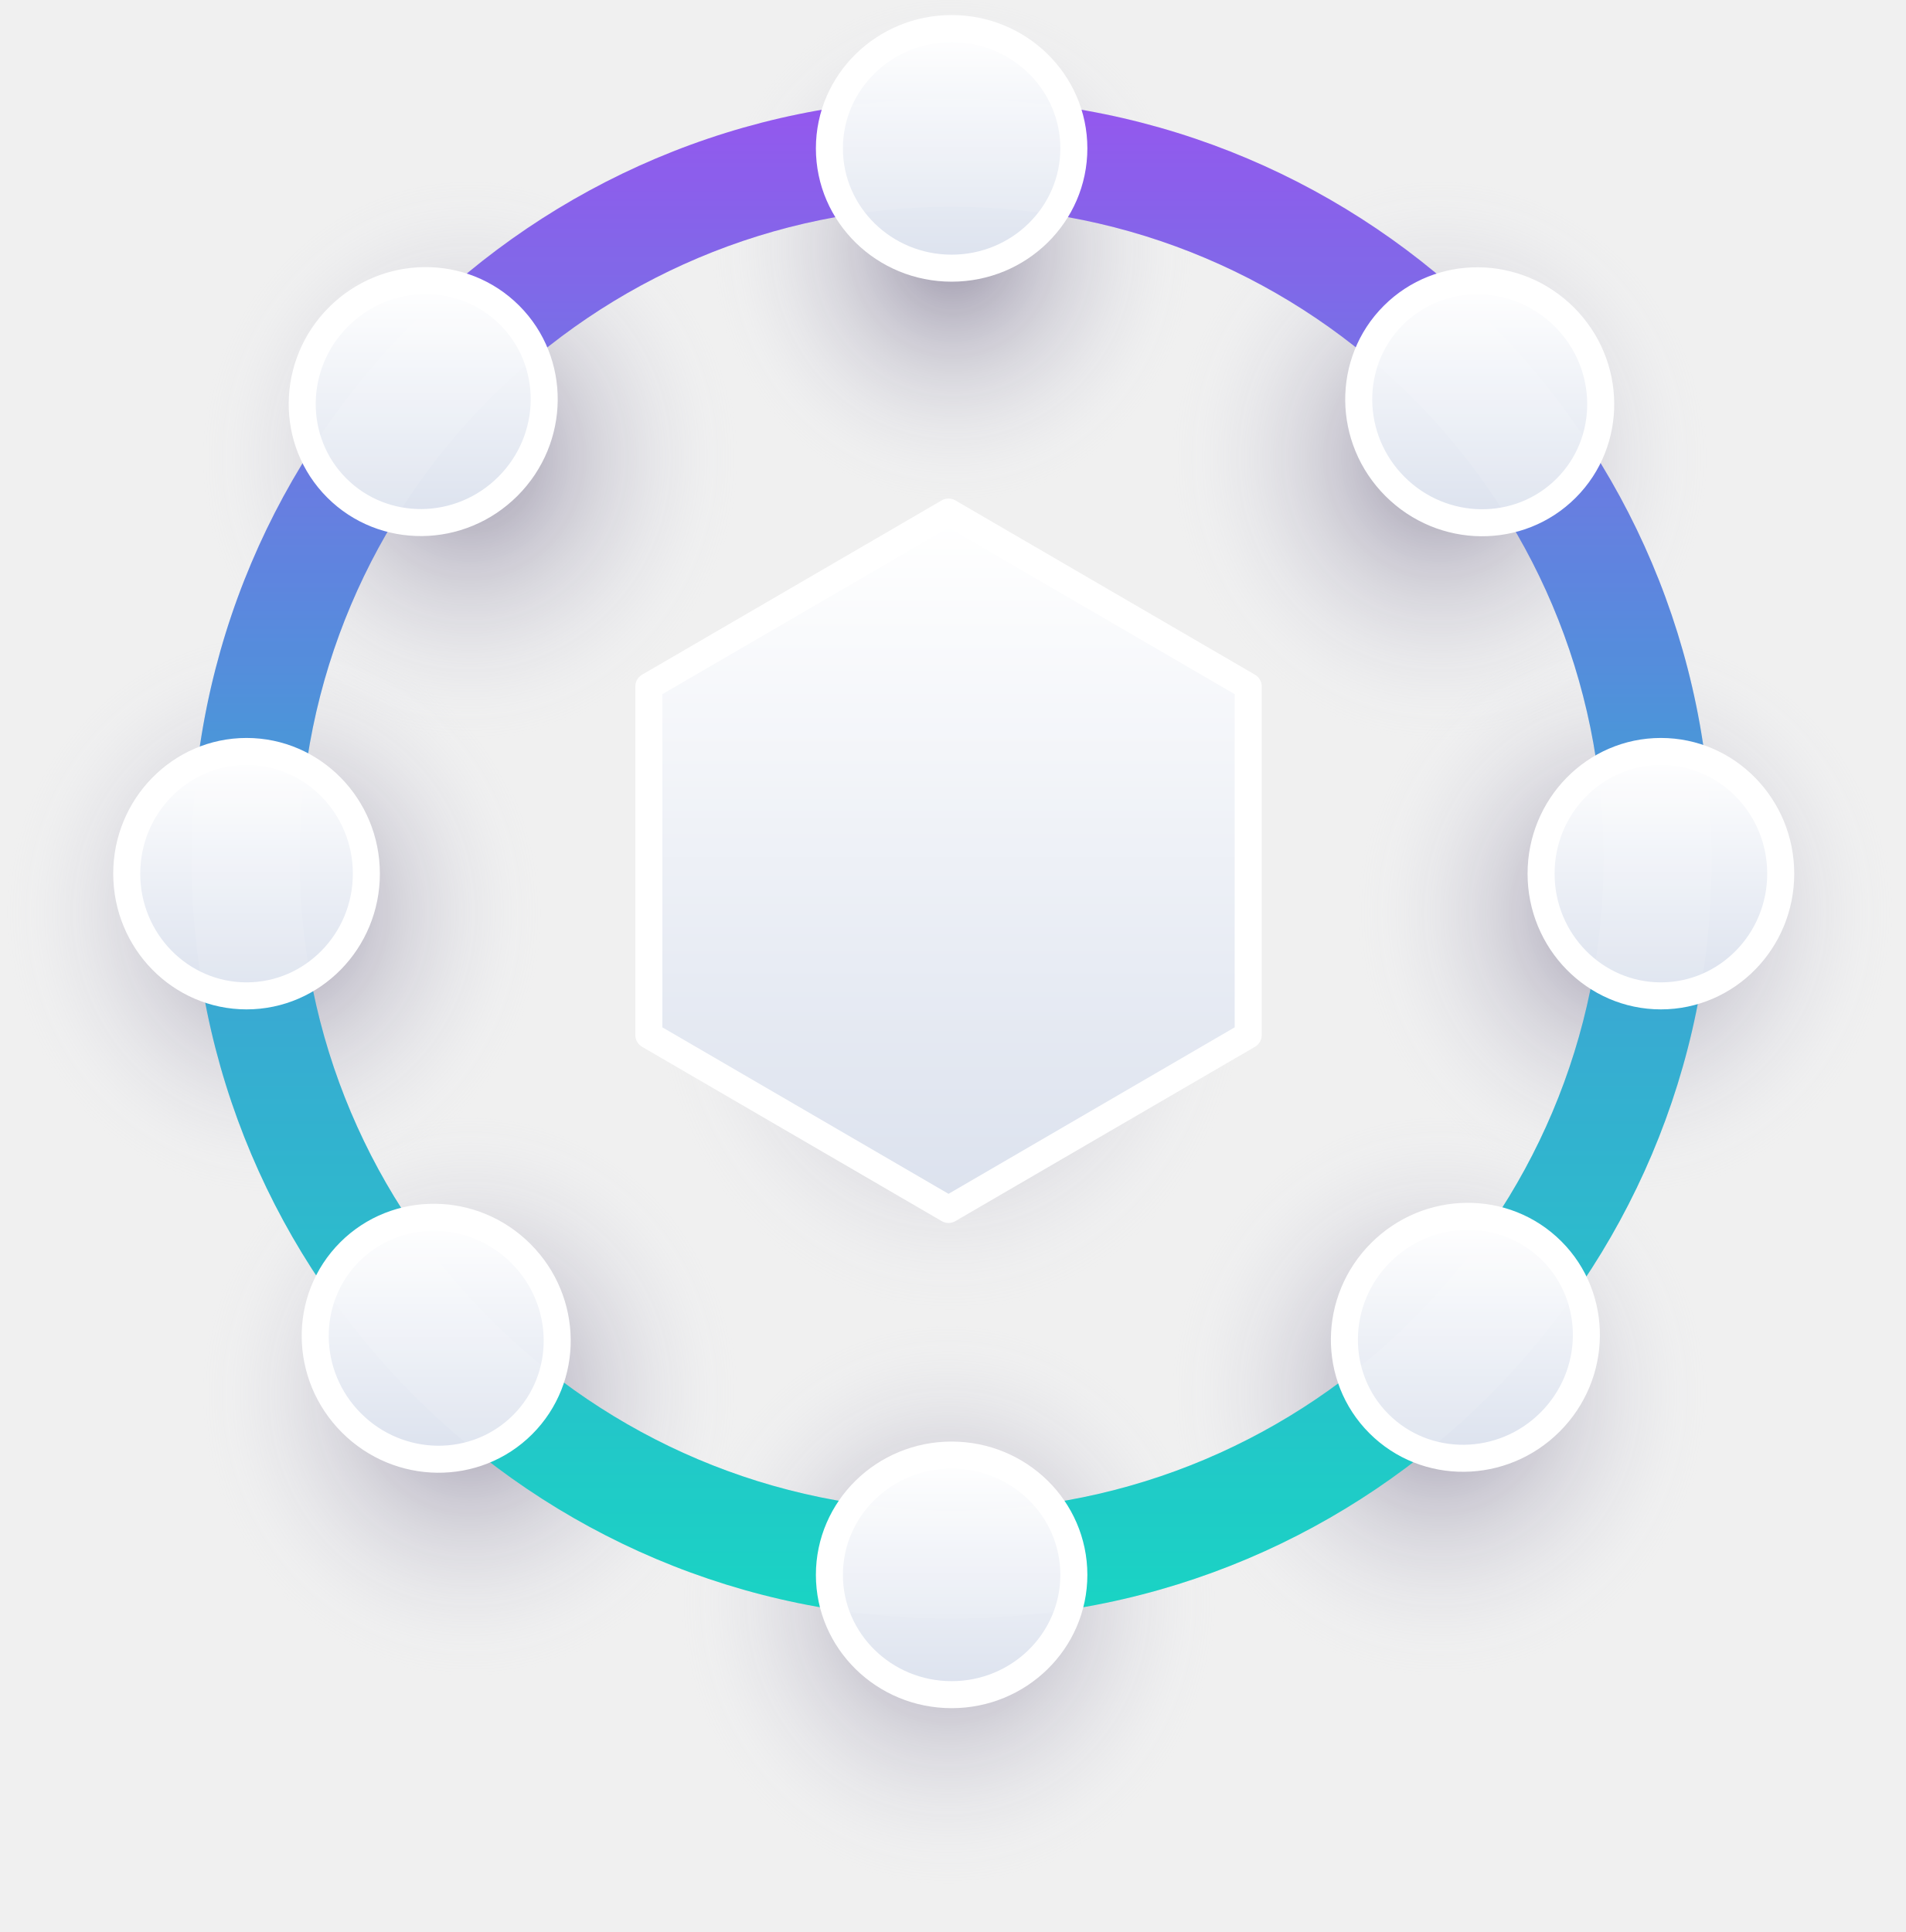
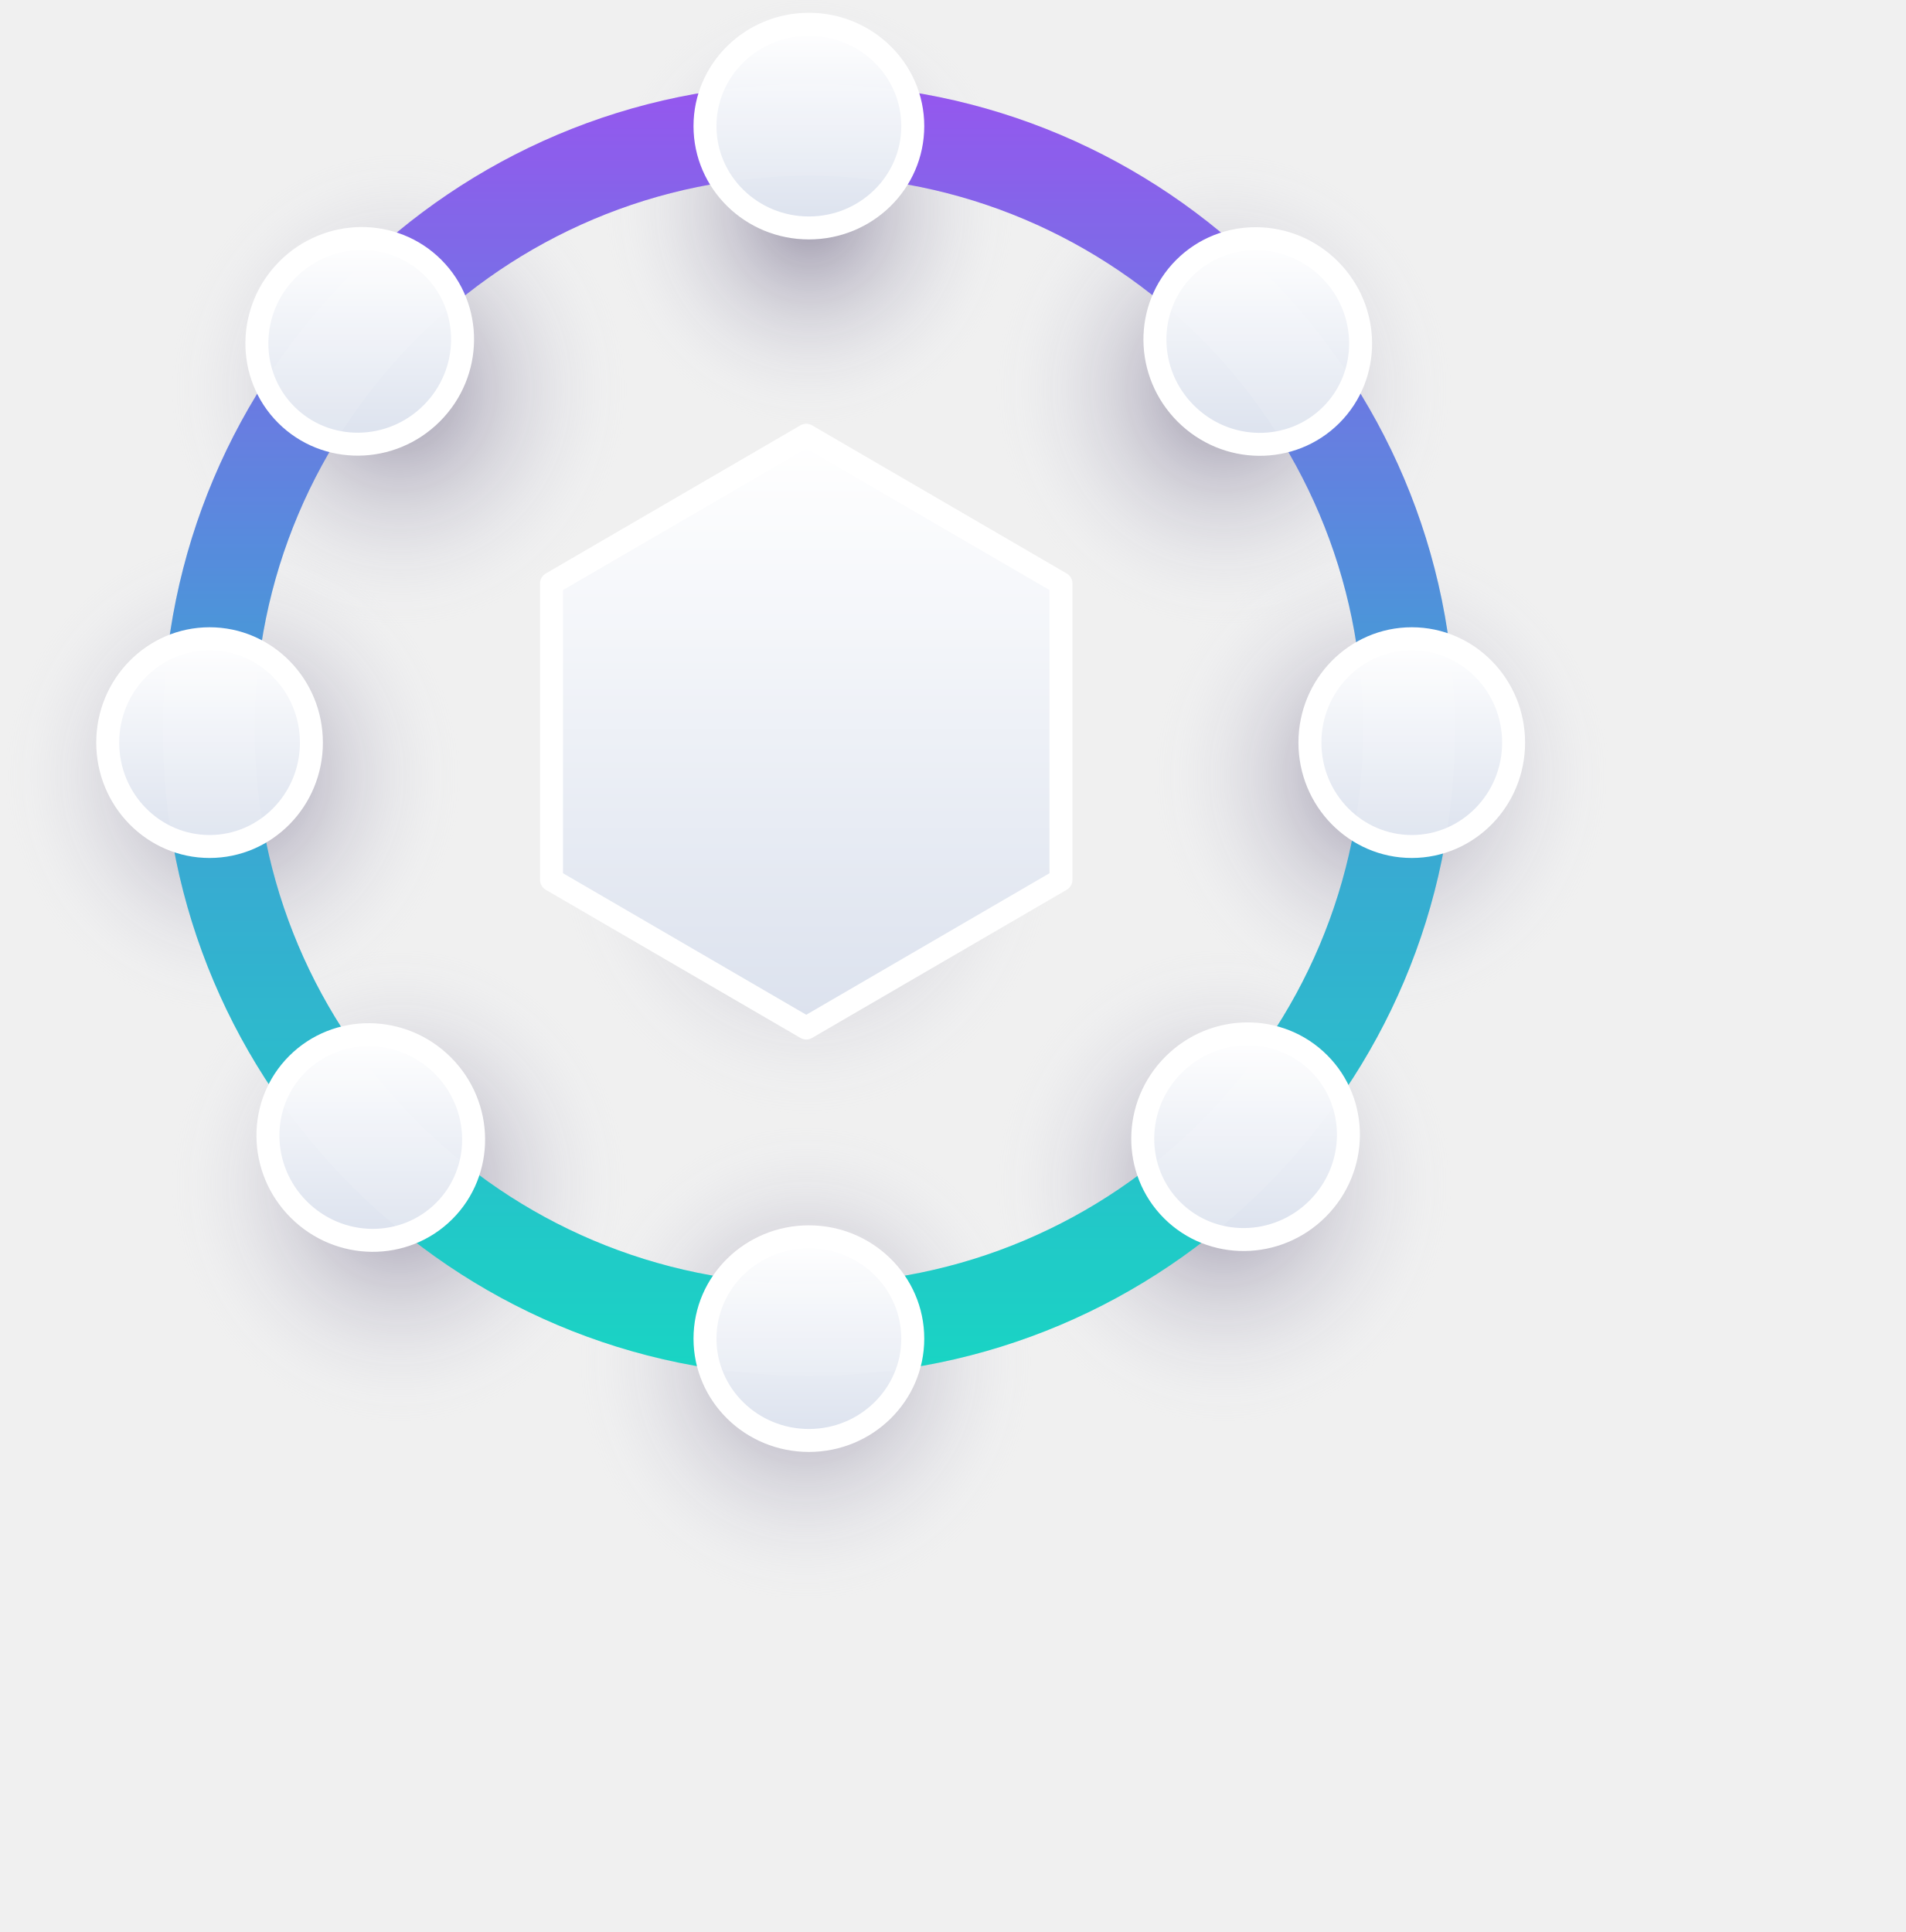
<svg xmlns="http://www.w3.org/2000/svg" viewBox="0 0 141 143" xml:space="preserve" style="fill-rule:evenodd;clip-rule:evenodd;stroke-linejoin:round;stroke-miterlimit:2">
  <g class="nodes">
    <ellipse cx="34.686" cy="104.874" rx="20.182" ry="22.129" style="fill:url(#_ommRadial551);" />
    <ellipse cx="106.449" cy="104.874" rx="20.182" ry="22.129" style="fill:url(#_ommRadial552);" />
    <ellipse cx="20.182" cy="69.274" rx="20.182" ry="22.129" style="fill:url(#_ommRadial553);" />
    <ellipse cx="120.192" cy="69.274" rx="20.182" ry="22.129" style="fill:url(#_ommRadial554);" />
    <ellipse cx="34.686" cy="35.604" rx="20.182" ry="22.129" style="fill:url(#_ommRadial555);" />
    <ellipse cx="106.449" cy="35.604" rx="20.182" ry="22.129" style="fill:url(#_ommRadial556);" />
    <ellipse cx="70.073" cy="120.313" rx="20.182" ry="22.129" style="fill:url(#_ommRadial557);" />
    <ellipse cx="70.073" cy="22.129" rx="20.182" ry="22.129" style="fill:url(#_ommRadial558);" />
  </g>
  <path d="M70.197,48.9l22.177,12.905l0,25.81l-22.177,12.905l-22.178,-12.905l-0,-25.81l22.178,-12.905Z" style="fill:url(#_ommRadial559);" />
  <path d="M70.197,37.9l22.177,12.905l0,25.81l-22.177,12.905l-22.178,-12.905l-0,-25.81l22.178,-12.905Z" style="fill:url(#_ommLinear5510);stroke:white;stroke-width:2px;" />
  <path d="M70.426,7.306c31.044,0 56.249,25.204 56.249,56.249c0,31.044 -25.205,56.249 -56.249,56.249c-31.045,0 -56.249,-25.205 -56.249,-56.249c0,-31.045 25.204,-56.249 56.249,-56.249Zm-0,8c-26.63,0 -48.249,21.619 -48.249,48.249c-0,26.629 21.619,48.249 48.249,48.249c26.629,0 48.249,-21.62 48.249,-48.249c0,-26.63 -21.62,-48.249 -48.249,-48.249Z" style="fill:url(#_ommLinear5519)" />
  <g class="nodes">
    <ellipse cx="70.426" cy="116.566" rx="9.045" ry="8.867" style="fill:url(#_ommLinear5511);stroke:white;stroke-width:2px;" />
    <ellipse cx="70.426" cy="10.982" rx="9.045" ry="8.867" style="fill:url(#_ommLinear5512);stroke:white;stroke-width:2px;" />
    <path d="M114.049,64.666c0,-4.992 3.973,-9.045 8.867,-9.045c4.894,0 8.868,4.053 8.868,9.045c0,4.992 -3.974,9.045 -8.868,9.045c-4.894,0 -8.867,-4.053 -8.867,-9.045Z" style="fill:url(#_ommLinear5513);stroke:white;stroke-width:2px;" />
    <path d="M9.379,64.666c0,-4.992 3.973,-9.045 8.867,-9.045c4.894,0 8.867,4.053 8.867,9.045c0,4.992 -3.973,9.045 -8.867,9.045c-4.894,0 -8.867,-4.053 -8.867,-9.045Z" style="fill:url(#_ommLinear5514);stroke:white;stroke-width:2px;" />
    <path d="M102.177,92.713c3.53,-3.53 9.206,-3.587 12.666,-0.126c3.461,3.46 3.404,9.136 -0.125,12.666c-3.53,3.53 -9.206,3.586 -12.666,0.125c-3.461,-3.46 -3.404,-9.136 0.125,-12.665Z" style="fill:url(#_ommLinear5515);stroke:white;stroke-width:2px;" />
    <path d="M25.05,23.454c3.53,-3.53 9.205,-3.586 12.666,-0.125c3.46,3.46 3.404,9.135 -0.126,12.665c-3.53,3.53 -9.205,3.587 -12.666,0.126c-3.46,-3.461 -3.404,-9.136 0.126,-12.666Z" style="fill:url(#_ommLinear5516);stroke:white;stroke-width:2px;" />
    <path d="M38.552,92.783c3.53,3.53 3.586,9.205 0.126,12.666c-3.461,3.46 -9.136,3.404 -12.666,-0.126c-3.53,-3.53 -3.586,-9.205 -0.126,-12.666c3.461,-3.46 9.136,-3.404 12.666,0.126Z" style="fill:url(#_ommLinear5517);stroke:white;stroke-width:2px;" />
    <path d="M115.778,23.468c3.53,3.529 3.586,9.205 0.126,12.665c-3.461,3.461 -9.136,3.405 -12.666,-0.125c-3.53,-3.53 -3.586,-9.206 -0.125,-12.666c3.46,-3.461 9.135,-3.404 12.665,0.126Z" style="fill:url(#_ommLinear5518);stroke:white;stroke-width:2px;" />
  </g>
  <path d="M70.426,7.306c31.044,0 56.249,25.204 56.249,56.249c0,31.044 -25.205,56.249 -56.249,56.249c-31.045,0 -56.249,-25.205 -56.249,-56.249c0,-31.045 25.204,-56.249 56.249,-56.249Zm-0,8c-26.63,0 -48.249,21.619 -48.249,48.249c-0,26.629 21.619,48.249 48.249,48.249c26.629,0 48.249,-21.62 48.249,-48.249c0,-26.63 -21.62,-48.249 -48.249,-48.249Z" style="fill:#ffffff;fill-opacity:0.1;" />
  <defs>
    <radialGradient id="_ommRadial551" cx="0" cy="0" r="1" gradientUnits="userSpaceOnUse" gradientTransform="matrix(-19.8235,0,0,-20.9371,34.78,103.151)">
      <stop offset="0" style="stop-color:#16073A;stop-opacity:0.4" />
      <stop offset="1" style="stop-color:#E1E6F2;stop-opacity:0" />
    </radialGradient>
    <radialGradient id="_ommRadial552" cx="0" cy="0" r="1" gradientUnits="userSpaceOnUse" gradientTransform="matrix(-19.8235,0,0,-20.9371,106.543,103.151)">
      <stop offset="0" style="stop-color:#16073A;stop-opacity:0.4" />
      <stop offset="1" style="stop-color:#E1E6F2;stop-opacity:0" />
    </radialGradient>
    <radialGradient id="_ommRadial553" cx="0" cy="0" r="1" gradientUnits="userSpaceOnUse" gradientTransform="matrix(-19.8235,0,0,-20.9371,20.276,67.5506)">
      <stop offset="0" style="stop-color:#16073A;stop-opacity:0.4" />
      <stop offset="1" style="stop-color:#E1E6F2;stop-opacity:0" />
    </radialGradient>
    <radialGradient id="_ommRadial554" cx="0" cy="0" r="1" gradientUnits="userSpaceOnUse" gradientTransform="matrix(-19.8235,0,0,-20.9371,120.286,67.5506)">
      <stop offset="0" style="stop-color:#16073A;stop-opacity:0.4" />
      <stop offset="1" style="stop-color:#E1E6F2;stop-opacity:0" />
    </radialGradient>
    <radialGradient id="_ommRadial555" cx="0" cy="0" r="1" gradientUnits="userSpaceOnUse" gradientTransform="matrix(-19.8235,0,0,-20.9371,34.78,33.8806)">
      <stop offset="0" style="stop-color:#16073A;stop-opacity:0.4" />
      <stop offset="1" style="stop-color:#E1E6F2;stop-opacity:0" />
    </radialGradient>
    <radialGradient id="_ommRadial556" cx="0" cy="0" r="1" gradientUnits="userSpaceOnUse" gradientTransform="matrix(-19.8235,0,0,-20.9371,106.543,33.8806)">
      <stop offset="0" style="stop-color:#16073A;stop-opacity:0.4" />
      <stop offset="1" style="stop-color:#E1E6F2;stop-opacity:0" />
    </radialGradient>
    <radialGradient id="_ommRadial557" cx="0" cy="0" r="1" gradientUnits="userSpaceOnUse" gradientTransform="matrix(-19.8235,0,0,-20.9371,70.167,118.59)">
      <stop offset="0" style="stop-color:#16073A;stop-opacity:0.4" />
      <stop offset="1" style="stop-color:#E1E6F2;stop-opacity:0" />
    </radialGradient>
    <radialGradient id="_ommRadial558" cx="0" cy="0" r="1" gradientUnits="userSpaceOnUse" gradientTransform="matrix(-17.8625,0.304287,-0.32138,-18.866,70.511,18.3604)">
      <stop offset="0" style="stop-color:#16073A;stop-opacity:0.4" />
      <stop offset="1" style="stop-color:#E1E6F2;stop-opacity:0" />
    </radialGradient>
    <radialGradient id="_ommRadial559" cx="0" cy="0" r="1" gradientUnits="userSpaceOnUse" gradientTransform="matrix(-21.7836,0,0,-24.4198,70.2998,72.7)">
      <stop offset="0" style="stop-color:#16073A;stop-opacity:0.4" />
      <stop offset="1" style="stop-color:#E1E6F2;stop-opacity:0" />
    </radialGradient>
    <linearGradient id="_ommLinear5510" x1="0" y1="0" x2="1" y2="0" gradientUnits="userSpaceOnUse" gradientTransform="matrix(-1.6438e-14,49.9674,-42.935,-1.91304e-14,72.8694,38.4726)">
      <stop offset="0" style="stop-color:white;stop-opacity:1" />
      <stop offset="1" style="stop-color:#DCE2EE;stop-opacity:1" />
    </linearGradient>
    <linearGradient id="_ommLinear5511" x1="0" y1="0" x2="1" y2="0" gradientUnits="userSpaceOnUse" gradientTransform="matrix(-6.70415e-15,17.1663,-17.5109,-6.57222e-15,71.5161,107.896)">
      <stop offset="0" style="stop-color:white;stop-opacity:1" />
      <stop offset="1" style="stop-color:#DCE2EE;stop-opacity:1" />
    </linearGradient>
    <linearGradient id="_ommLinear5512" x1="0" y1="0" x2="1" y2="0" gradientUnits="userSpaceOnUse" gradientTransform="matrix(-6.70415e-15,17.1663,-17.5109,-6.57222e-15,71.5161,2.31173)">
      <stop offset="0" style="stop-color:white;stop-opacity:1" />
      <stop offset="1" style="stop-color:#DCE2EE;stop-opacity:1" />
    </linearGradient>
    <linearGradient id="_ommLinear5513" x1="0" y1="0" x2="1" y2="0" gradientUnits="userSpaceOnUse" gradientTransform="matrix(-6.57259e-15,17.5109,-17.1672,-6.70415e-15,123.985,55.8217)">
      <stop offset="0" style="stop-color:white;stop-opacity:1" />
      <stop offset="1" style="stop-color:#DCE2EE;stop-opacity:1" />
    </linearGradient>
    <linearGradient id="_ommLinear5514" x1="0" y1="0" x2="1" y2="0" gradientUnits="userSpaceOnUse" gradientTransform="matrix(-6.57222e-15,17.5109,-17.1663,-6.70415e-15,19.3147,55.8217)">
      <stop offset="0" style="stop-color:white;stop-opacity:1" />
      <stop offset="1" style="stop-color:#DCE2EE;stop-opacity:1" />
    </linearGradient>
    <linearGradient id="_ommLinear5515" x1="0" y1="0" x2="1" y2="0" gradientUnits="userSpaceOnUse" gradientTransform="matrix(-6.63722e-15,17.3363,-17.336,-6.63731e-15,109.527,90.2266)">
      <stop offset="0" style="stop-color:white;stop-opacity:1" />
      <stop offset="1" style="stop-color:#DCE2EE;stop-opacity:1" />
    </linearGradient>
    <linearGradient id="_ommLinear5516" x1="0" y1="0" x2="1" y2="0" gradientUnits="userSpaceOnUse" gradientTransform="matrix(-6.63722e-15,17.3363,-17.336,-6.63731e-15,32.3992,20.9681)">
      <stop offset="0" style="stop-color:white;stop-opacity:1" />
      <stop offset="1" style="stop-color:#DCE2EE;stop-opacity:1" />
    </linearGradient>
    <linearGradient id="_ommLinear5517" x1="0" y1="0" x2="1" y2="0" gradientUnits="userSpaceOnUse" gradientTransform="matrix(-6.63722e-15,17.336,-17.336,-6.63722e-15,33.3612,90.297)">
      <stop offset="0" style="stop-color:white;stop-opacity:1" />
      <stop offset="1" style="stop-color:#DCE2EE;stop-opacity:1" />
    </linearGradient>
    <linearGradient id="_ommLinear5518" x1="0" y1="0" x2="1" y2="0" gradientUnits="userSpaceOnUse" gradientTransform="matrix(-6.63717e-15,17.3363,-17.3359,-6.63731e-15,110.587,20.9816)">
      <stop offset="0" style="stop-color:white;stop-opacity:1" />
      <stop offset="1" style="stop-color:#DCE2EE;stop-opacity:1" />
    </linearGradient>
    <linearGradient id="_ommLinear5519" x1="0" y1="0" x2="1" y2="0" gradientUnits="userSpaceOnUse" gradientTransform="matrix(1.26382e-14,116.682,-206.398,7.14472e-15,69.1104,2.34759)">
      <stop offset="0" style="stop-color:rgb(146,61,239);stop-opacity:1" />
      <stop offset="0.5" style="stop-color:rgb(46,146,210);stop-opacity:1" />
      <stop offset="1" style="stop-color:rgb(0,207,190);stop-opacity:1" />
    </linearGradient>
  </defs>
  <style>
+         svg {
+             transform: scale(0.85);
+             transform-box: fill-box;
+             transform-origin: top;
+         }
        .nodes {
-         transform: rotate(0deg);
-         transform-origin: center;
-         transition: all 0.7s linear;
+             transform-origin: center;
+             transform: rotate(0deg);
+             transform-origin: center;
+             transition: all 0.7s linear;
        }
        svg:hover .nodes {
-         transform: rotate(-49deg);
-         transition: all 0.7s linear;
-         transform-origin: 50% 44.5%;
+             transform: rotate(-49deg);
+             transition: all 0.7s linear;
+             transform-origin: 50% 44.5%;
        }
    </style>
</svg>
